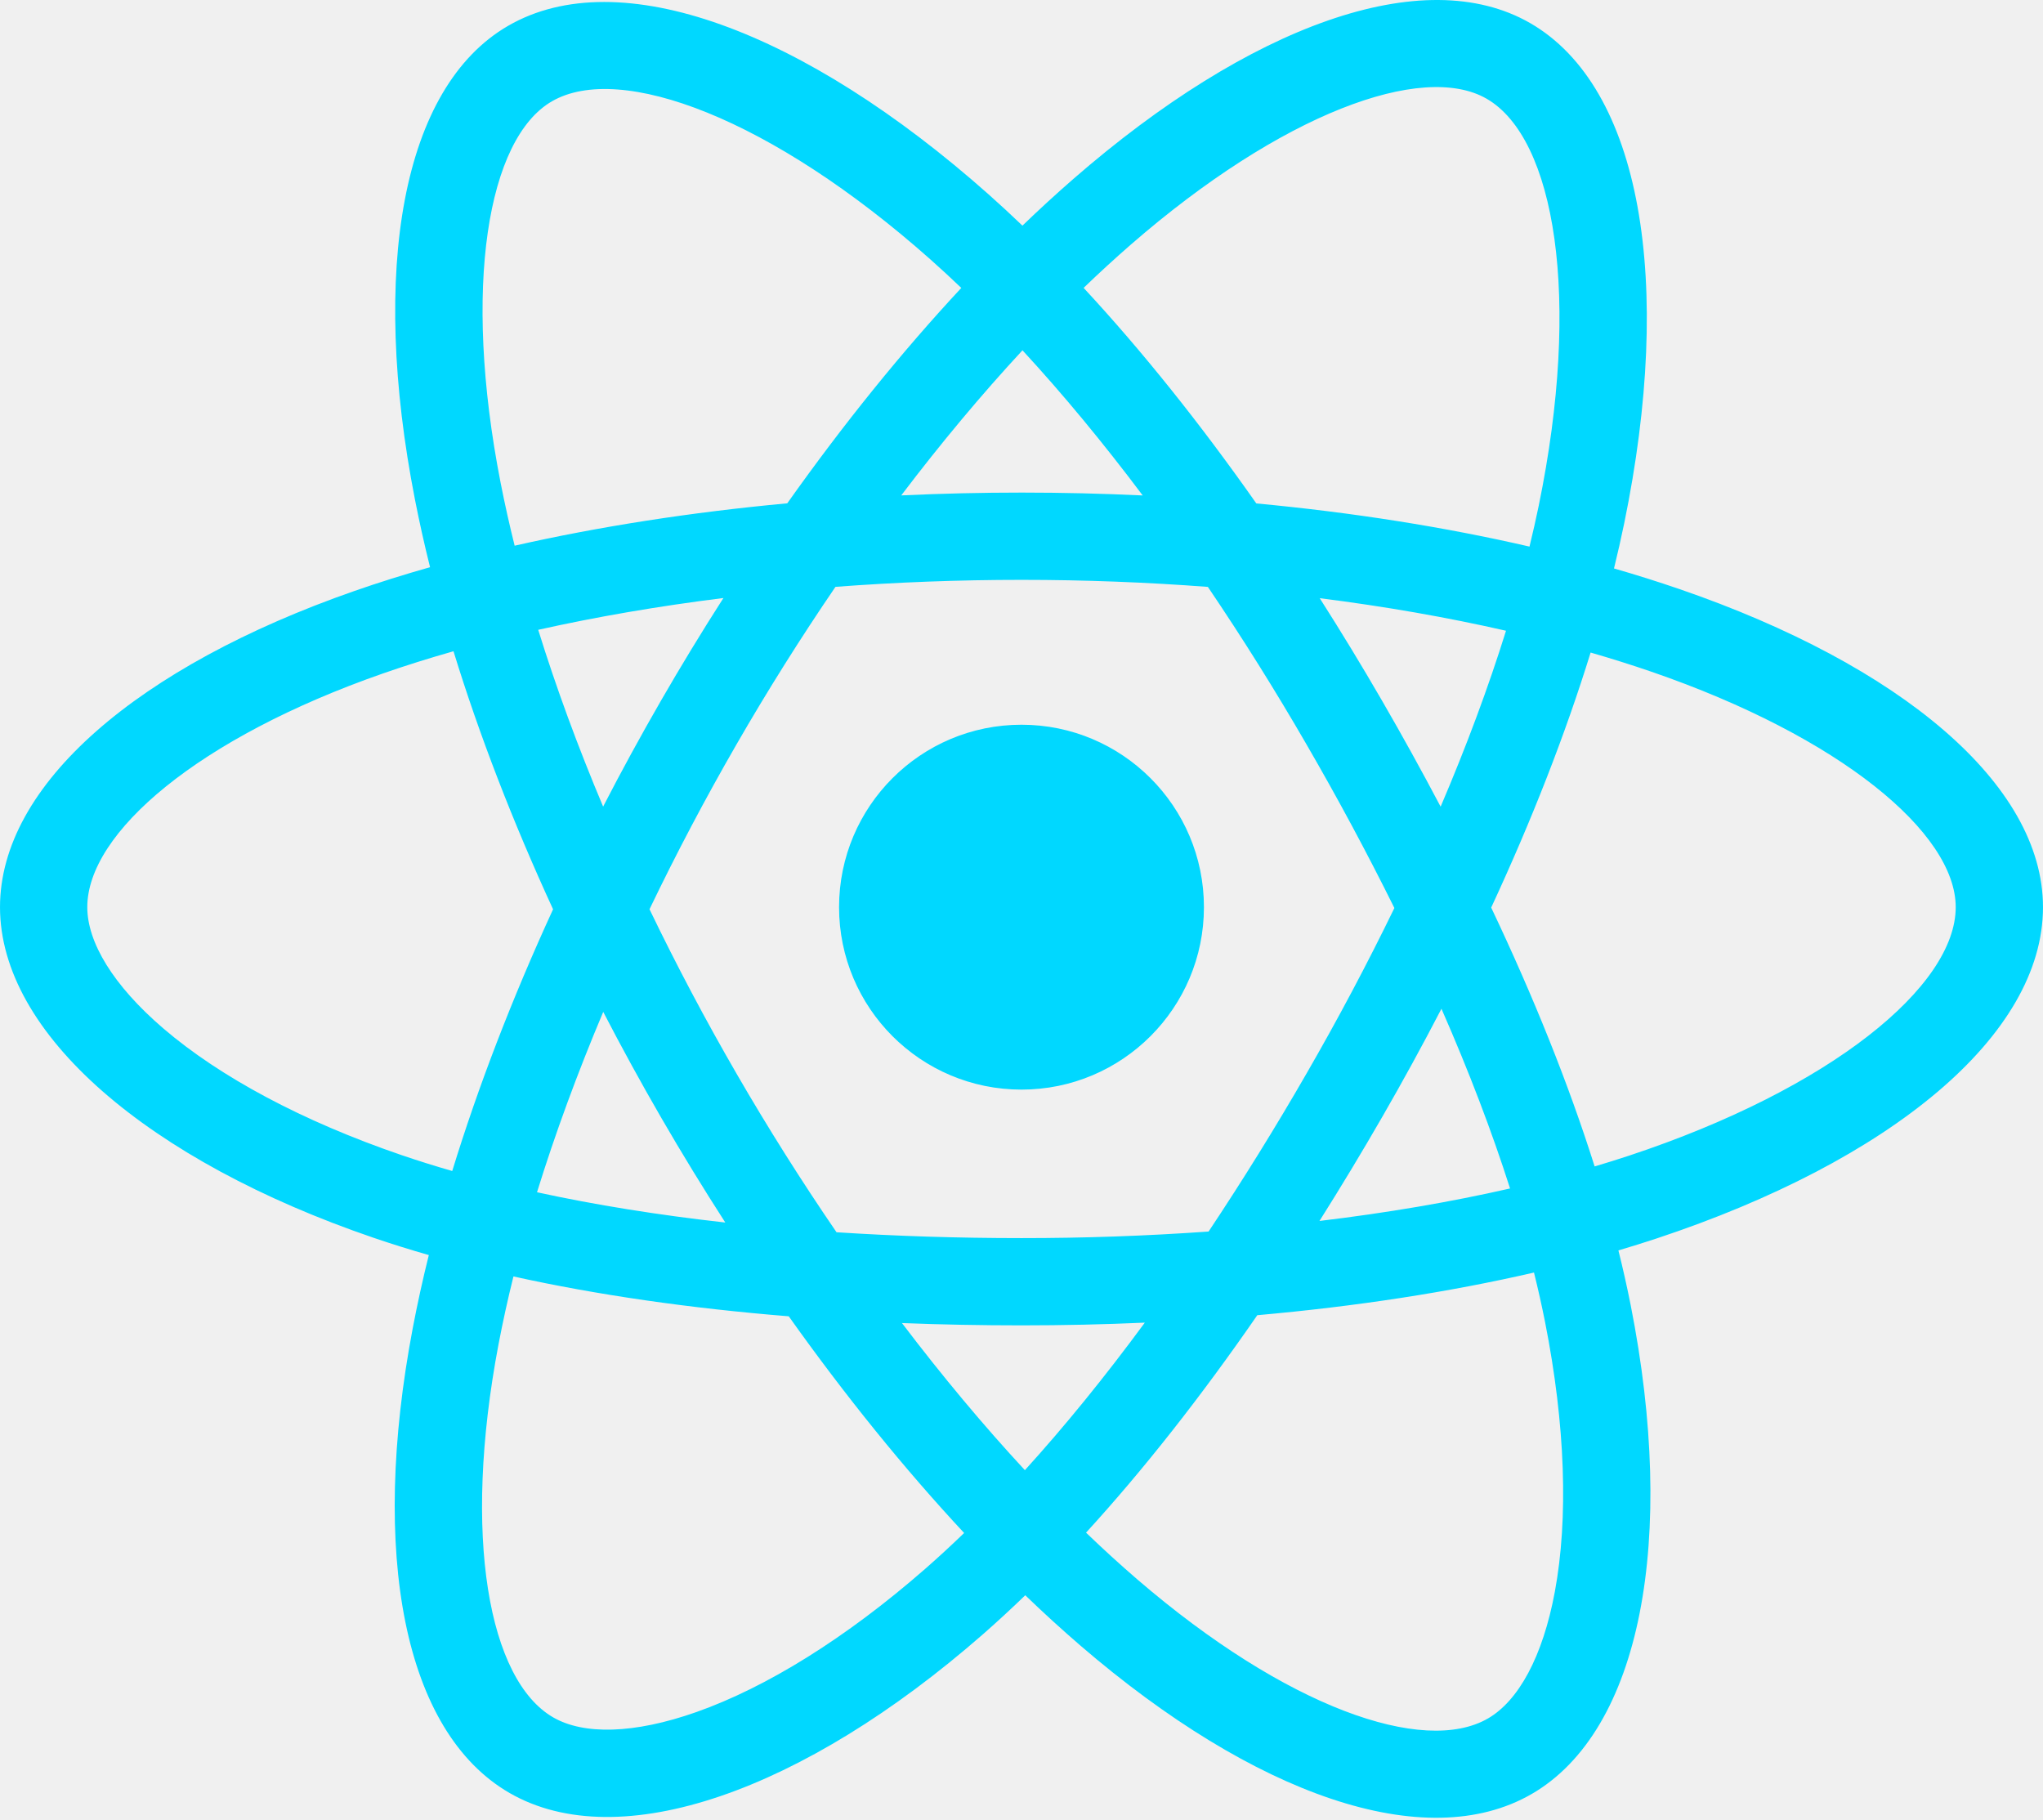
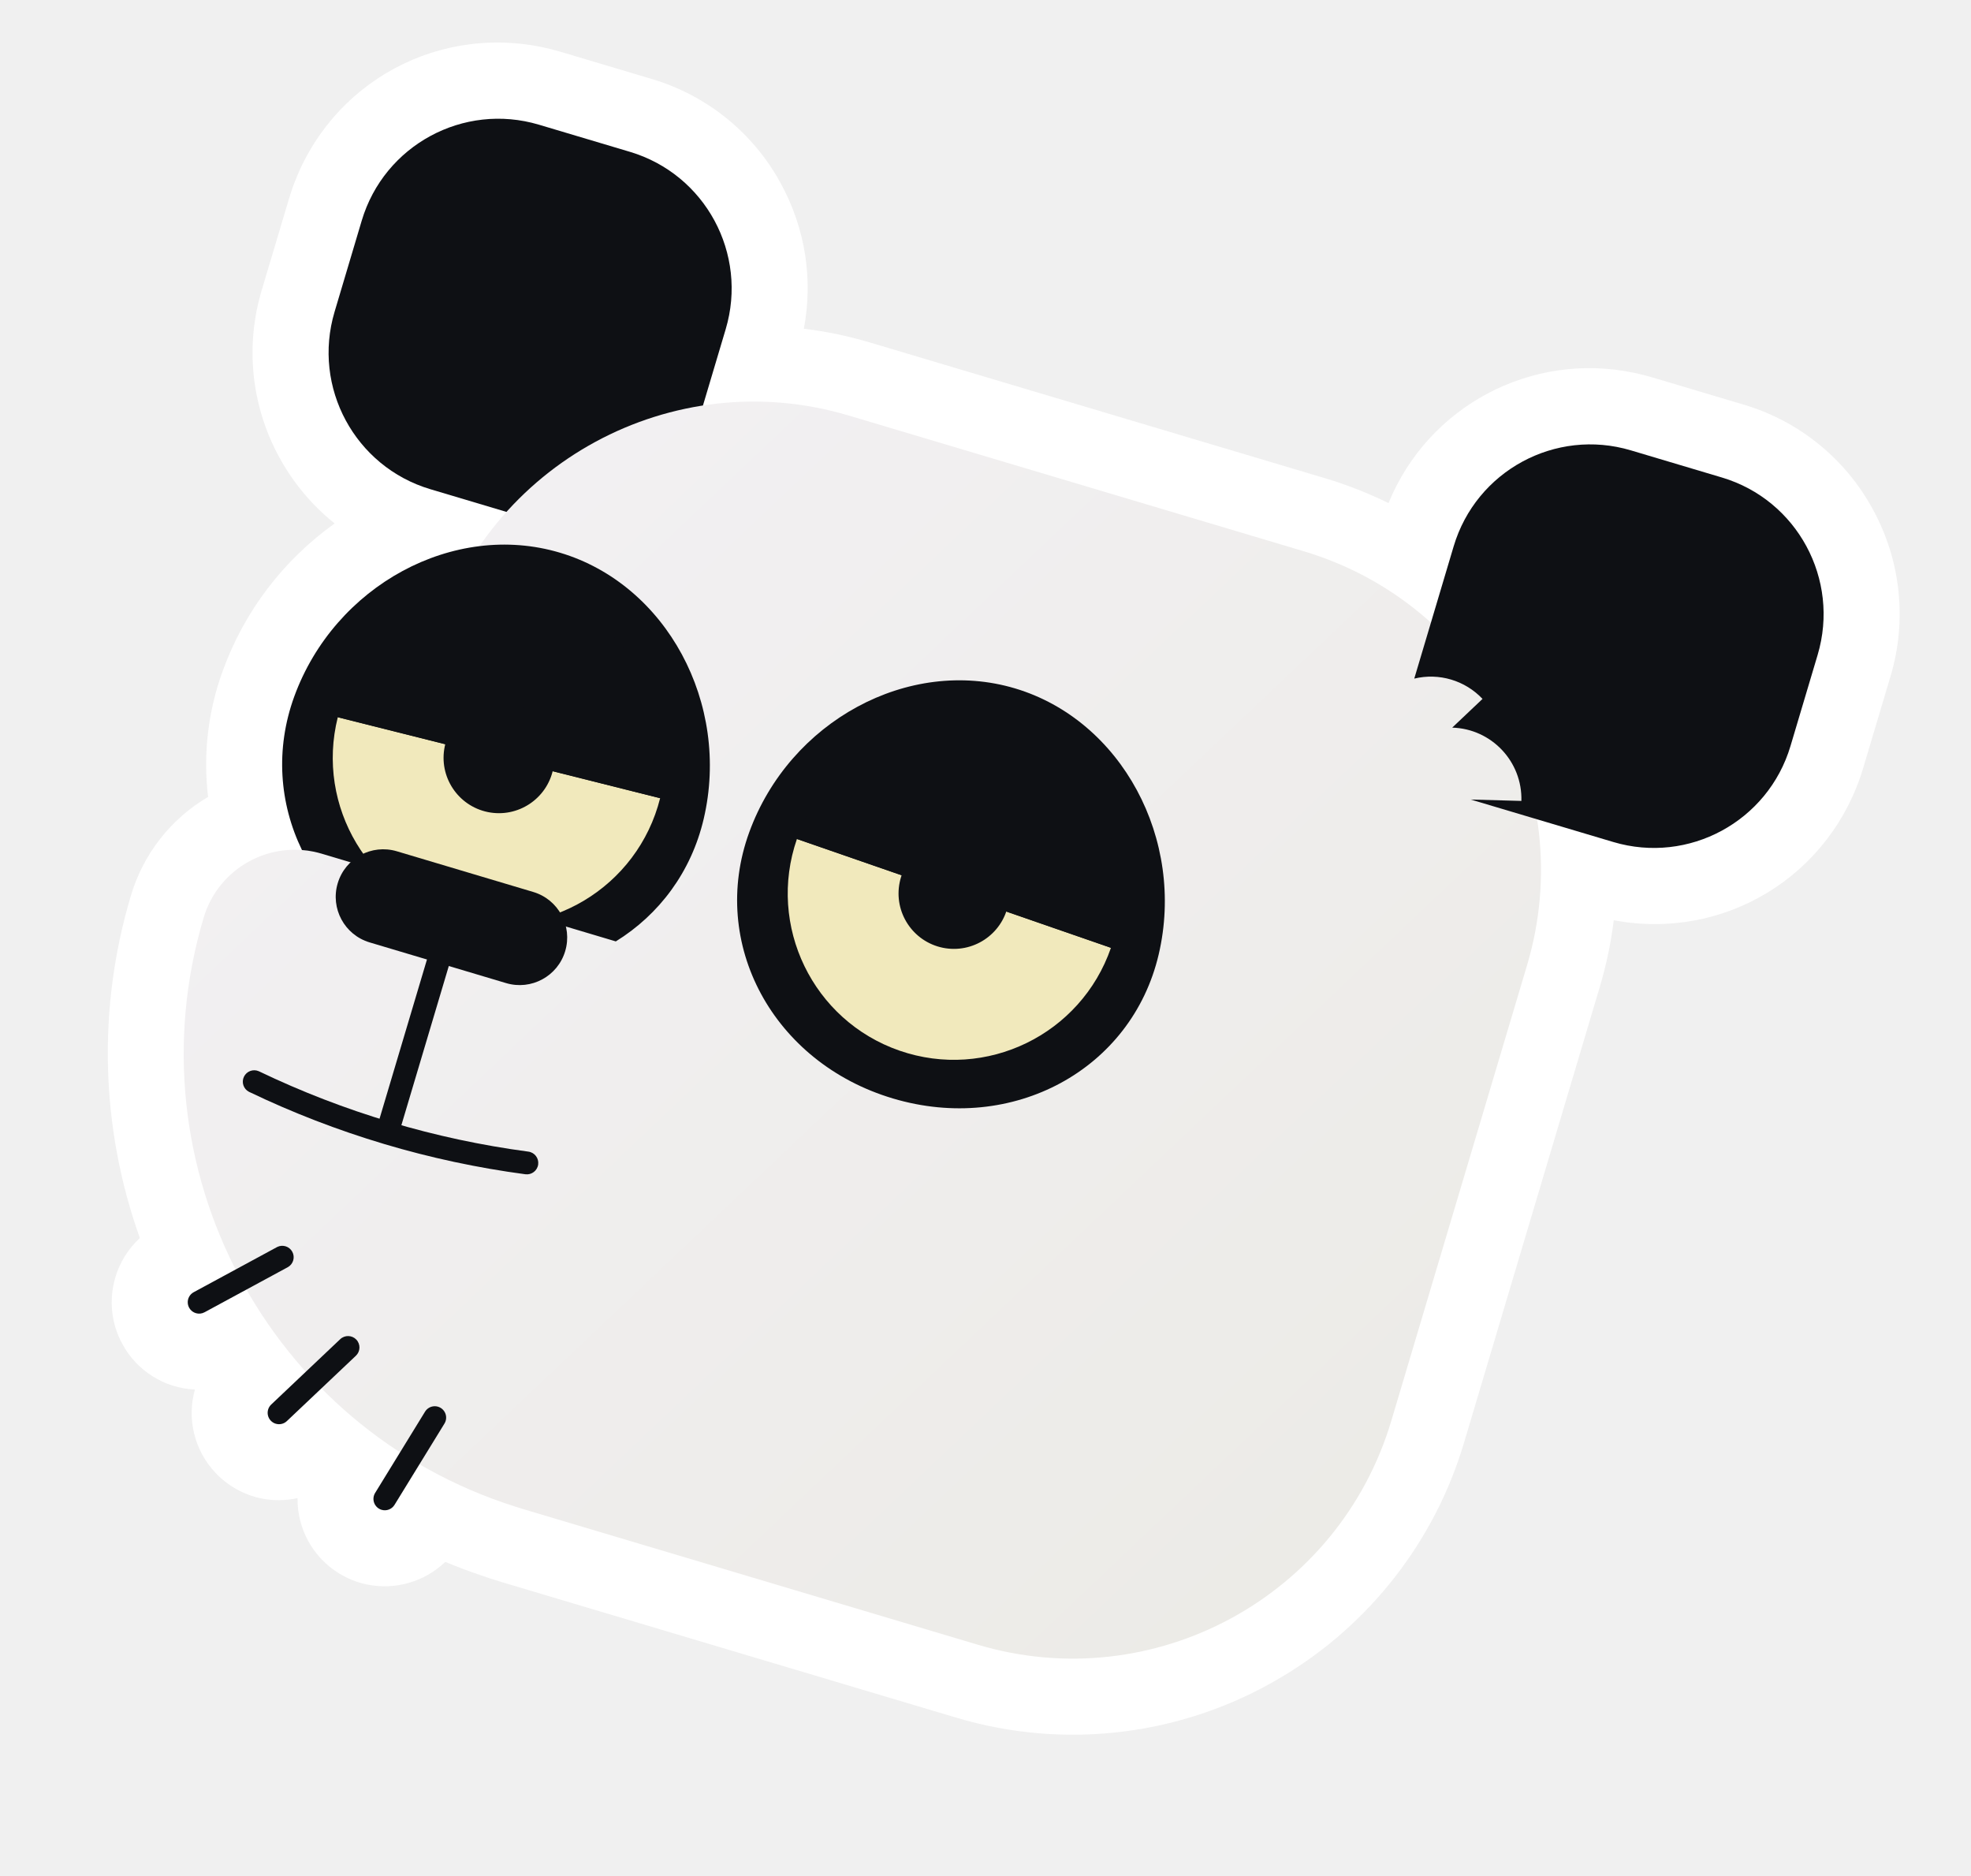
- <svg xmlns="http://www.w3.org/2000/svg" aria-hidden="true" role="img" class="iconify iconify--logos" width="35.93" height="32" preserveAspectRatio="xMidYMid meet" viewBox="0 0 256 228">
-   <path fill="#00D8FF" d="M210.483 73.824a171.49 171.49 0 0 0-8.24-2.597c.465-1.9.893-3.777 1.273-5.621c6.238-30.281 2.16-54.676-11.769-62.708c-13.355-7.7-35.196.329-57.254 19.526a171.23 171.23 0 0 0-6.375 5.848a155.866 155.866 0 0 0-4.241-3.917C100.759 3.829 77.587-4.822 63.673 3.233C50.33 10.957 46.379 33.89 51.995 62.588a170.974 170.974 0 0 0 1.892 8.48c-3.28.932-6.445 1.924-9.474 2.98C17.309 83.498 0 98.307 0 113.668c0 15.865 18.582 31.778 46.812 41.427a145.52 145.52 0 0 0 6.921 2.165a167.467 167.467 0 0 0-2.01 9.138c-5.354 28.2-1.173 50.591 12.134 58.266c13.744 7.926 36.812-.22 59.273-19.855a145.567 145.567 0 0 0 5.342-4.923a168.064 168.064 0 0 0 6.92 6.314c21.758 18.722 43.246 26.282 56.54 18.586c13.731-7.949 18.194-32.003 12.4-61.268a145.016 145.016 0 0 0-1.535-6.842c1.62-.48 3.21-.974 4.76-1.488c29.348-9.723 48.443-25.443 48.443-41.52c0-15.417-17.868-30.326-45.517-39.844Zm-6.365 70.984c-1.4.463-2.836.91-4.3 1.345c-3.24-10.257-7.612-21.163-12.963-32.432c5.106-11 9.31-21.767 12.459-31.957c2.619.758 5.16 1.557 7.61 2.4c23.69 8.156 38.14 20.213 38.14 29.504c0 9.896-15.606 22.743-40.946 31.14Zm-10.514 20.834c2.562 12.94 2.927 24.64 1.23 33.787c-1.524 8.219-4.59 13.698-8.382 15.893c-8.067 4.67-25.32-1.4-43.927-17.412a156.726 156.726 0 0 1-6.437-5.87c7.214-7.889 14.423-17.06 21.459-27.246c12.376-1.098 24.068-2.894 34.671-5.345a134.17 134.17 0 0 1 1.386 6.193ZM87.276 214.515c-7.882 2.783-14.16 2.863-17.955.675c-8.075-4.657-11.432-22.636-6.853-46.752a156.923 156.923 0 0 1 1.869-8.499c10.486 2.32 22.093 3.988 34.498 4.994c7.084 9.967 14.501 19.128 21.976 27.15a134.668 134.668 0 0 1-4.877 4.492c-9.933 8.682-19.886 14.842-28.658 17.94ZM50.35 144.747c-12.483-4.267-22.792-9.812-29.858-15.863c-6.35-5.437-9.555-10.836-9.555-15.216c0-9.322 13.897-21.212 37.076-29.293c2.813-.98 5.757-1.905 8.812-2.773c3.204 10.42 7.406 21.315 12.477 32.332c-5.137 11.18-9.399 22.249-12.634 32.792a134.718 134.718 0 0 1-6.318-1.979Zm12.378-84.26c-4.811-24.587-1.616-43.134 6.425-47.789c8.564-4.958 27.502 2.111 47.463 19.835a144.318 144.318 0 0 1 3.841 3.545c-7.438 7.987-14.787 17.08-21.808 26.988c-12.04 1.116-23.565 2.908-34.161 5.309a160.342 160.342 0 0 1-1.76-7.887Zm110.427 27.268a347.8 347.8 0 0 0-7.785-12.803c8.168 1.033 15.994 2.404 23.343 4.08c-2.206 7.072-4.956 14.465-8.193 22.045a381.151 381.151 0 0 0-7.365-13.322Zm-45.032-43.861c5.044 5.465 10.096 11.566 15.065 18.186a322.04 322.04 0 0 0-30.257-.006c4.974-6.559 10.069-12.652 15.192-18.18ZM82.802 87.83a323.167 323.167 0 0 0-7.227 13.238c-3.184-7.553-5.909-14.98-8.134-22.152c7.304-1.634 15.093-2.97 23.209-3.984a321.524 321.524 0 0 0-7.848 12.897Zm8.081 65.352c-8.385-.936-16.291-2.203-23.593-3.793c2.26-7.3 5.045-14.885 8.298-22.6a321.187 321.187 0 0 0 7.257 13.246c2.594 4.48 5.28 8.868 8.038 13.147Zm37.542 31.03c-5.184-5.592-10.354-11.779-15.403-18.433c4.902.192 9.899.29 14.978.29c5.218 0 10.376-.117 15.453-.343c-4.985 6.774-10.018 12.97-15.028 18.486Zm52.198-57.817c3.422 7.8 6.306 15.345 8.596 22.52c-7.422 1.694-15.436 3.058-23.88 4.071a382.417 382.417 0 0 0 7.859-13.026a347.403 347.403 0 0 0 7.425-13.565Zm-16.898 8.101a358.557 358.557 0 0 1-12.281 19.815a329.4 329.4 0 0 1-23.444.823c-7.967 0-15.716-.248-23.178-.732a310.202 310.202 0 0 1-12.513-19.846h.001a307.41 307.41 0 0 1-10.923-20.627a310.278 310.278 0 0 1 10.89-20.637l-.001.001a307.318 307.318 0 0 1 12.413-19.761c7.613-.576 15.42-.876 23.31-.876H128c7.926 0 15.743.303 23.354.883a329.357 329.357 0 0 1 12.335 19.695a358.489 358.489 0 0 1 11.036 20.54a329.472 329.472 0 0 1-11 20.722Zm22.56-122.124c8.572 4.944 11.906 24.881 6.52 51.026c-.344 1.668-.73 3.367-1.15 5.09c-10.622-2.452-22.155-4.275-34.23-5.408c-7.034-10.017-14.323-19.124-21.64-27.008a160.789 160.789 0 0 1 5.888-5.4c18.9-16.447 36.564-22.941 44.612-18.3ZM128 90.808c12.625 0 22.86 10.235 22.86 22.86s-10.235 22.86-22.86 22.86s-22.86-10.235-22.86-22.86s10.235-22.86 22.86-22.86Z" />
+ <svg width="123" height="117" fill="none" id="svg-1248083367_4359">
+   <g clip-path="url(#svg-1248083367_4359_a)">
+     <path d="M116.902 31.828a13.537 13.537 0 0 0-8.095-6.584l-5.678-1.693a13.89 13.89 0 0 0-1.164-.292 13.54 13.54 0 0 0-15.315 8.129 25.776 25.776 0 0 0-3.945-1.546l-28.392-8.466a25.687 25.687 0 0 0-2.178-.547 25.519 25.519 0 0 0-1.97-.319c.58-3.068.098-6.217-1.405-9a13.534 13.534 0 0 0-8.094-6.584l-5.679-1.694a13.697 13.697 0 0 0-1.163-.293c-6.969-1.43-13.76 2.643-15.794 9.475l-1.695 5.685a13.566 13.566 0 0 0 1.07 10.387 13.605 13.605 0 0 0 3.48 4.174 19.391 19.391 0 0 0-6.979 9.183 17 17 0 0 0-.92 7.877 10.654 10.654 0 0 0-4.823 6.18 34.252 34.252 0 0 0 .565 21.344 5.425 5.425 0 0 0-1.527 2.446 5.426 5.426 0 0 0 .43 4.157 5.427 5.427 0 0 0 4.532 2.848 5.429 5.429 0 0 0 1.292 5.205 5.464 5.464 0 0 0 2.86 1.592c.755.155 1.52.136 2.253-.023a5.424 5.424 0 0 0 2.599 4.702 5.4 5.4 0 0 0 1.751.692 5.468 5.468 0 0 0 4.87-1.415c.734.308 1.487.588 2.252.848.39.138.784.266 1.183.386l.05.016 28.392 8.466a25.383 25.383 0 0 0 20.315-2.533 25.442 25.442 0 0 0 11.387-14.634l8.47-28.427a25.94 25.94 0 0 0 .87-4.155c6.889 1.298 13.556-2.756 15.57-9.515l1.695-5.685a13.565 13.565 0 0 0-1.07-10.387Z" fill="#fff" />
+     <path d="m41.052 34.755-14.197-4.233c-4.704-1.403-7.38-6.358-5.976-11.068l1.694-5.686c1.403-4.71 6.354-7.39 11.059-5.988l5.678 1.693c4.704 1.403 7.38 6.359 5.976 11.069l-4.235 14.213Z" fill="#0E1014" />
+     <path d="M32.147 93.997c.158.052.322.105.481.152l28.392 8.468c10.977 3.27 22.529-2.983 25.805-13.973l8.472-28.426c3.272-10.99-2.97-22.552-13.945-25.827l-28.396-8.468c-10.977-3.27-22.53 2.983-25.801 13.973l-4.238 14.213-2.837-.844a5.925 5.925 0 0 0-7.371 3.991C8.076 72.797 16.764 89.13 32.146 93.997Z" fill="url(#svg-1248083367_4359_b)" />
+     <path d="m92.517 43.606-1.892 1.792a4.448 4.448 0 0 1 4.317 4.573l-3.162-.087 8.897 2.65c4.702 1.4 9.656-1.28 11.058-5.987l1.695-5.689c1.401-4.707-1.273-9.665-5.975-11.066l-5.682-1.694c-4.702-1.401-9.656 1.279-11.058 5.99l-2.458 8.251a4.432 4.432 0 0 1 4.26 1.267Zm-20.21 15.946c-1.686 7.19-9.113 11.211-16.588 8.982-7.475-2.229-11.489-9.662-8.965-16.602 2.524-6.94 9.95-10.961 16.588-8.982 6.637 1.98 10.651 9.412 8.965 16.602Z" fill="#0E1014" />
+     <path d="M69.329 59.135c-1.875 5.418-7.782 8.291-13.194 6.417-5.411-1.875-8.278-7.787-6.403-13.206l19.597 6.79Z" fill="#F1E9BC" />
+     <path d="M49.732 52.347c1.875-5.418 7.782-8.291 13.194-6.416 5.411 1.874 8.278 7.786 6.403 13.205l-19.597-6.79Z" fill="#0E1014" />
+     <path d="M58.835 59.132a3.459 3.459 0 0 1-2.69-4.085 3.459 3.459 0 0 1 4.081-2.695 3.459 3.459 0 0 1 2.69 4.085 3.459 3.459 0 0 1-4.081 2.695Zm-39.991-6.097c.244.016.488.052.73.102.167.034.337.078.506.128l18.35 5.471c2.688-1.662 4.704-4.315 5.485-7.648 1.684-7.193-2.327-14.625-8.967-16.603-6.634-1.982-14.06 2.041-16.588 8.98-1.191 3.282-.924 6.67.484 9.57Z" fill="#0E1014" />
+     <path d="M41.195 49.801c-1.397 5.56-7.032 8.938-12.586 7.543-5.554-1.395-8.925-7.035-7.529-12.596l20.115 5.053Z" fill="#F1E9BC" />
+     <path d="M21.08 44.749c1.397-5.561 7.032-8.939 12.586-7.543 5.555 1.395 8.926 7.034 7.53 12.595L21.08 44.75Z" fill="#0E1014" />
+     <path d="M30.442 50.666a3.459 3.459 0 0 1-2.69-4.085 3.459 3.459 0 0 1 4.081-2.695 3.459 3.459 0 0 1 2.69 4.085 3.459 3.459 0 0 1-4.081 2.695Zm-5.68 2.446 8.517 2.54a2.965 2.965 0 0 1 1.992 3.69 2.964 2.964 0 0 1-3.686 1.996l-8.518-2.54a2.965 2.965 0 0 1-1.992-3.69 2.964 2.964 0 0 1 3.687-1.996Z" fill="#0E1014" />
+     <path d="M24.158 70.7a.712.712 0 0 1-.478-.886l3.388-11.37a.712.712 0 1 1 1.363.406l-3.388 11.37a.712.712 0 0 1-.885.48Z" fill="#0E1014" />
+     <path d="M23.958 71.372a57.49 57.49 0 0 1-8.421-3.252.712.712 0 0 1 .614-1.284 55.939 55.939 0 0 0 16.822 5.016.712.712 0 0 1-.188 1.412 57.416 57.416 0 0 1-8.827-1.891ZM23.813 94.2a.711.711 0 0 1-.402-1.055l3.105-5.054a.711.711 0 1 1 1.21.746l-3.105 5.053a.711.711 0 0 1-.809.31Zm-6.603-5.37a.712.712 0 0 1-.284-1.2l4.306-4.077a.71.71 0 1 1 .977 1.034l-4.307 4.077a.71.71 0 0 1-.693.165Zm-4.987-6.9a.712.712 0 0 1-.135-1.308l5.214-2.822a.712.712 0 0 1 .676 1.252l-5.214 2.823a.707.707 0 0 1-.54.056Z" fill="#0E1014" />
+   </g>
+   <defs>
+     <linearGradient id="svg-1248083367_4359_b" x1="84.707" y1="94.48" x2="28.338" y2="34.941" gradientUnits="userSpaceOnUse">
+       <stop stop-color="#ECEBE7" />
+       <stop offset="1" stop-color="#F2F0F2" />
+     </linearGradient>
+     <clipPath id="svg-1248083367_4359_a">
+       <path fill="#fff" transform="scale(-1 1) rotate(-11.598 42.75 612.95)" d="M0 0h105v97H0z" />
+     </clipPath>
+   </defs>
</svg>
